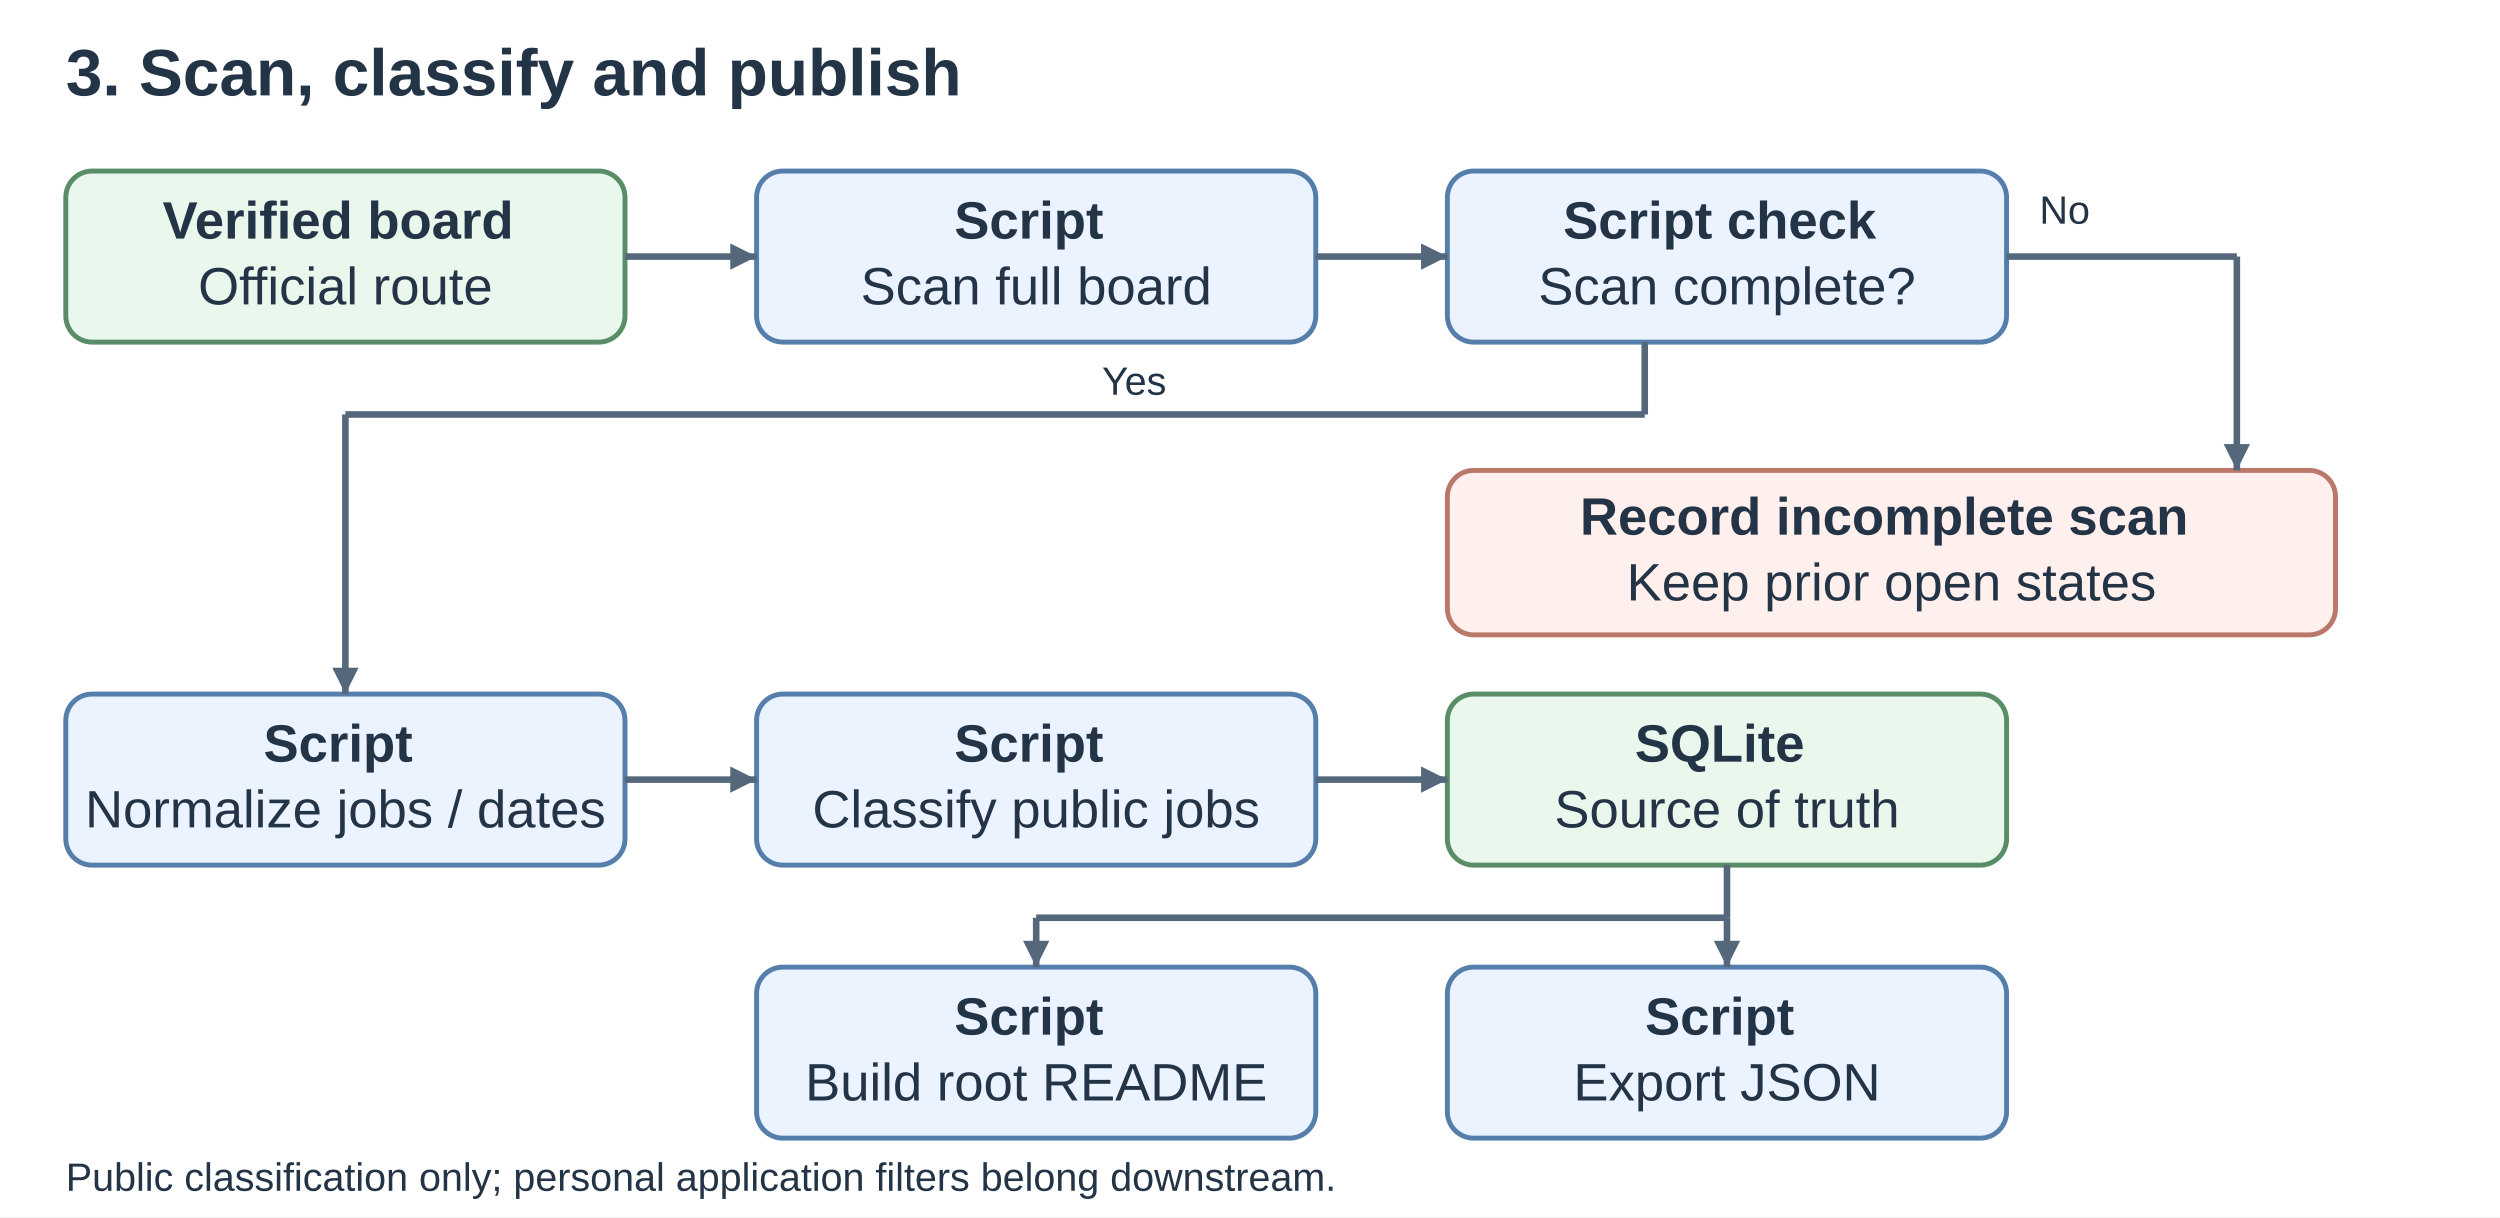
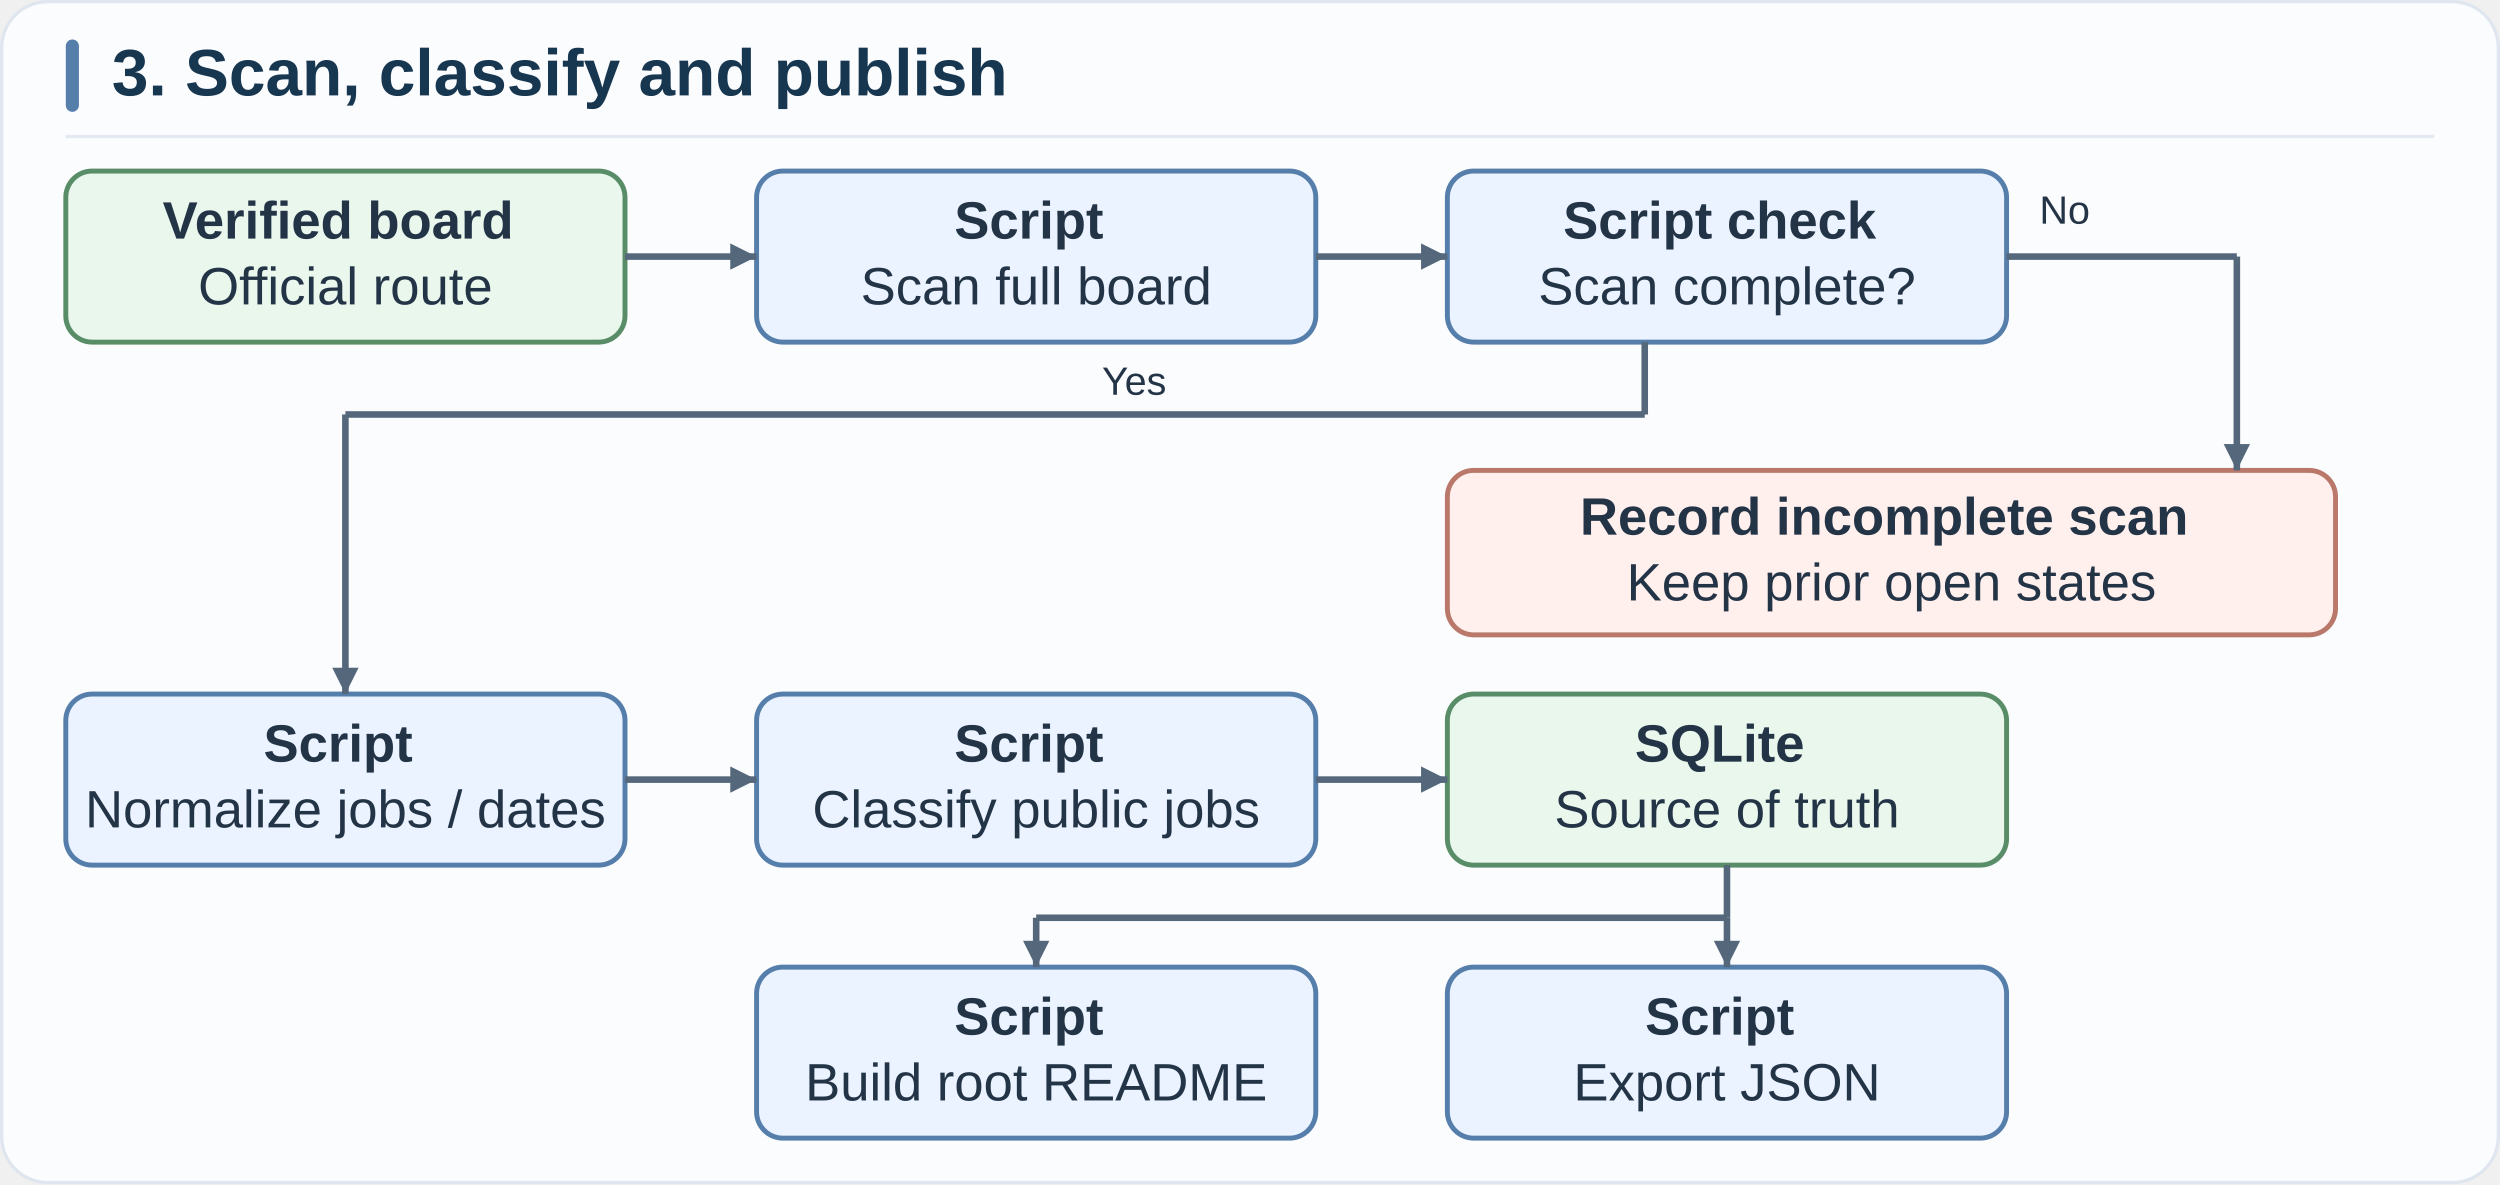
- <svg xmlns="http://www.w3.org/2000/svg" width="760" height="370" viewBox="0 0 760 370" role="img" aria-label="3. Scan, classify and publish">
+ <svg xmlns="http://www.w3.org/2000/svg" width="760" height="360" viewBox="0 0 760 360" role="img" aria-label="3. Scan, classify and publish">
  <style>
  text { font-family: -apple-system, BlinkMacSystemFont, "Segoe UI", Arial, sans-serif; fill: #243447; }
-   .title { font-size: 20px; font-weight: 700; }
+   .title { font-size: 20px; font-weight: 700; fill: #173650; }
</style>
-   <rect x="0" y="0" width="760" height="370" fill="#ffffff" />
-   <text class="title" x="20" y="29">3. Scan, classify and publish</text>
+   <rect x="0.5" y="0.5" width="759" height="359" rx="14" fill="#fbfcfe" stroke="#dfe6ef" />
+   <rect x="20" y="12" width="4" height="22" rx="2" fill="#557eab" />
+   <rect x="20" y="41" width="720" height="1" fill="#e4eaf1" />
+   <text class="title" x="34" y="29">3. Scan, classify and publish</text>
  <rect x="20" y="52" width="170" height="52" rx="8" fill="#eaf7ed" stroke="#598d68" stroke-width="1.5" />
  <text x="105.0" y="68.0" text-anchor="middle" dominant-baseline="middle" fill="#243447" font-family="Arial, sans-serif" font-size="16">
    <tspan x="105.0" dy="0" font-weight="700">Verified board</tspan>
    <tspan x="105.0" dy="20">Official route</tspan>
  </text>
  <rect x="230" y="52" width="170" height="52" rx="8" fill="#eaf3ff" stroke="#557eab" stroke-width="1.5" />
  <text x="315.0" y="68.0" text-anchor="middle" dominant-baseline="middle" fill="#243447" font-family="Arial, sans-serif" font-size="16">
    <tspan x="315.0" dy="0" font-weight="700">Script</tspan>
    <tspan x="315.0" dy="20">Scan full board</tspan>
  </text>
  <rect x="440" y="52" width="170" height="52" rx="8" fill="#eaf3ff" stroke="#557eab" stroke-width="1.5" />
  <text x="525.0" y="68.0" text-anchor="middle" dominant-baseline="middle" fill="#243447" font-family="Arial, sans-serif" font-size="16">
    <tspan x="525.0" dy="0" font-weight="700">Script check</tspan>
    <tspan x="525.0" dy="20">Scan complete?</tspan>
  </text>
  <rect x="440" y="143" width="270" height="50" rx="8" fill="#fff0ed" stroke="#b97869" stroke-width="1.5" />
  <text x="575.0" y="158.0" text-anchor="middle" dominant-baseline="middle" fill="#243447" font-family="Arial, sans-serif" font-size="16">
    <tspan x="575.0" dy="0" font-weight="700">Record incomplete scan</tspan>
    <tspan x="575.0" dy="20">Keep prior open states</tspan>
  </text>
  <rect x="20" y="211" width="170" height="52" rx="8" fill="#eaf3ff" stroke="#557eab" stroke-width="1.5" />
  <text x="105.0" y="227.0" text-anchor="middle" dominant-baseline="middle" fill="#243447" font-family="Arial, sans-serif" font-size="16">
    <tspan x="105.0" dy="0" font-weight="700">Script</tspan>
    <tspan x="105.0" dy="20">Normalize jobs / dates</tspan>
  </text>
  <rect x="230" y="211" width="170" height="52" rx="8" fill="#eaf3ff" stroke="#557eab" stroke-width="1.5" />
  <text x="315.0" y="227.0" text-anchor="middle" dominant-baseline="middle" fill="#243447" font-family="Arial, sans-serif" font-size="16">
    <tspan x="315.0" dy="0" font-weight="700">Script</tspan>
    <tspan x="315.0" dy="20">Classify public jobs</tspan>
  </text>
  <rect x="440" y="211" width="170" height="52" rx="8" fill="#eaf7ed" stroke="#598d68" stroke-width="1.5" />
  <text x="525.0" y="227.0" text-anchor="middle" dominant-baseline="middle" fill="#243447" font-family="Arial, sans-serif" font-size="16">
    <tspan x="525.0" dy="0" font-weight="700">SQLite</tspan>
    <tspan x="525.0" dy="20">Source of truth</tspan>
  </text>
  <rect x="230" y="294" width="170" height="52" rx="8" fill="#eaf3ff" stroke="#557eab" stroke-width="1.5" />
  <text x="315.0" y="310.0" text-anchor="middle" dominant-baseline="middle" fill="#243447" font-family="Arial, sans-serif" font-size="16">
    <tspan x="315.0" dy="0" font-weight="700">Script</tspan>
    <tspan x="315.0" dy="20">Build root README</tspan>
  </text>
  <rect x="440" y="294" width="170" height="52" rx="8" fill="#eaf3ff" stroke="#557eab" stroke-width="1.5" />
  <text x="525.0" y="310.0" text-anchor="middle" dominant-baseline="middle" fill="#243447" font-family="Arial, sans-serif" font-size="16">
    <tspan x="525.0" dy="0" font-weight="700">Script</tspan>
    <tspan x="525.0" dy="20">Export JSON</tspan>
  </text>
  <rect x="190.0" y="77.0" width="40.0" height="2" fill="#54677b" />
  <polygon points="230.0,78.0 222.0,74.0 222.0,82.0" fill="#54677b" />
  <rect x="400.0" y="77.0" width="40.0" height="2" fill="#54677b" />
  <polygon points="440.0,78.0 432.0,74.0 432.0,82.0" fill="#54677b" />
  <rect x="610.0" y="77.0" width="70.0" height="2" fill="#54677b" />
  <rect x="679.0" y="78.0" width="2" height="65.0" fill="#54677b" />
  <polygon points="680.0,143.0 676.0,135.0 684.0,135.0" fill="#54677b" />
  <text x="620" y="68" text-anchor="start" fill="#536476" font-family="Arial, sans-serif" font-size="12">No</text>
  <rect x="499.0" y="104.0" width="2" height="22.0" fill="#54677b" />
  <rect x="105.0" y="125.0" width="395.0" height="2" fill="#54677b" />
  <rect x="104.0" y="126.0" width="2" height="85.0" fill="#54677b" />
  <polygon points="105.0,211.0 101.0,203.0 109.0,203.0" fill="#54677b" />
  <text x="335" y="120" text-anchor="start" fill="#536476" font-family="Arial, sans-serif" font-size="12">Yes</text>
  <rect x="190.0" y="236.0" width="40.0" height="2" fill="#54677b" />
  <polygon points="230.0,237.0 222.0,233.0 222.0,241.0" fill="#54677b" />
  <rect x="400.0" y="236.0" width="40.0" height="2" fill="#54677b" />
  <polygon points="440.0,237.0 432.0,233.0 432.0,241.0" fill="#54677b" />
  <rect x="524.0" y="263.0" width="2" height="16.0" fill="#54677b" />
  <rect x="315.0" y="278.0" width="210.0" height="2" fill="#54677b" />
  <rect x="314.0" y="279.0" width="2" height="15.0" fill="#54677b" />
  <polygon points="315.0,294.0 311.0,286.0 319.0,286.0" fill="#54677b" />
  <rect x="524.0" y="279.0" width="2" height="15.0" fill="#54677b" />
  <polygon points="525.0,294.0 521.0,286.0 529.0,286.0" fill="#54677b" />
-   <text x="20" y="362" text-anchor="start" fill="#536476" font-family="Arial, sans-serif" font-size="12">Public classification only; personal application filters belong downstream.</text>
</svg>
